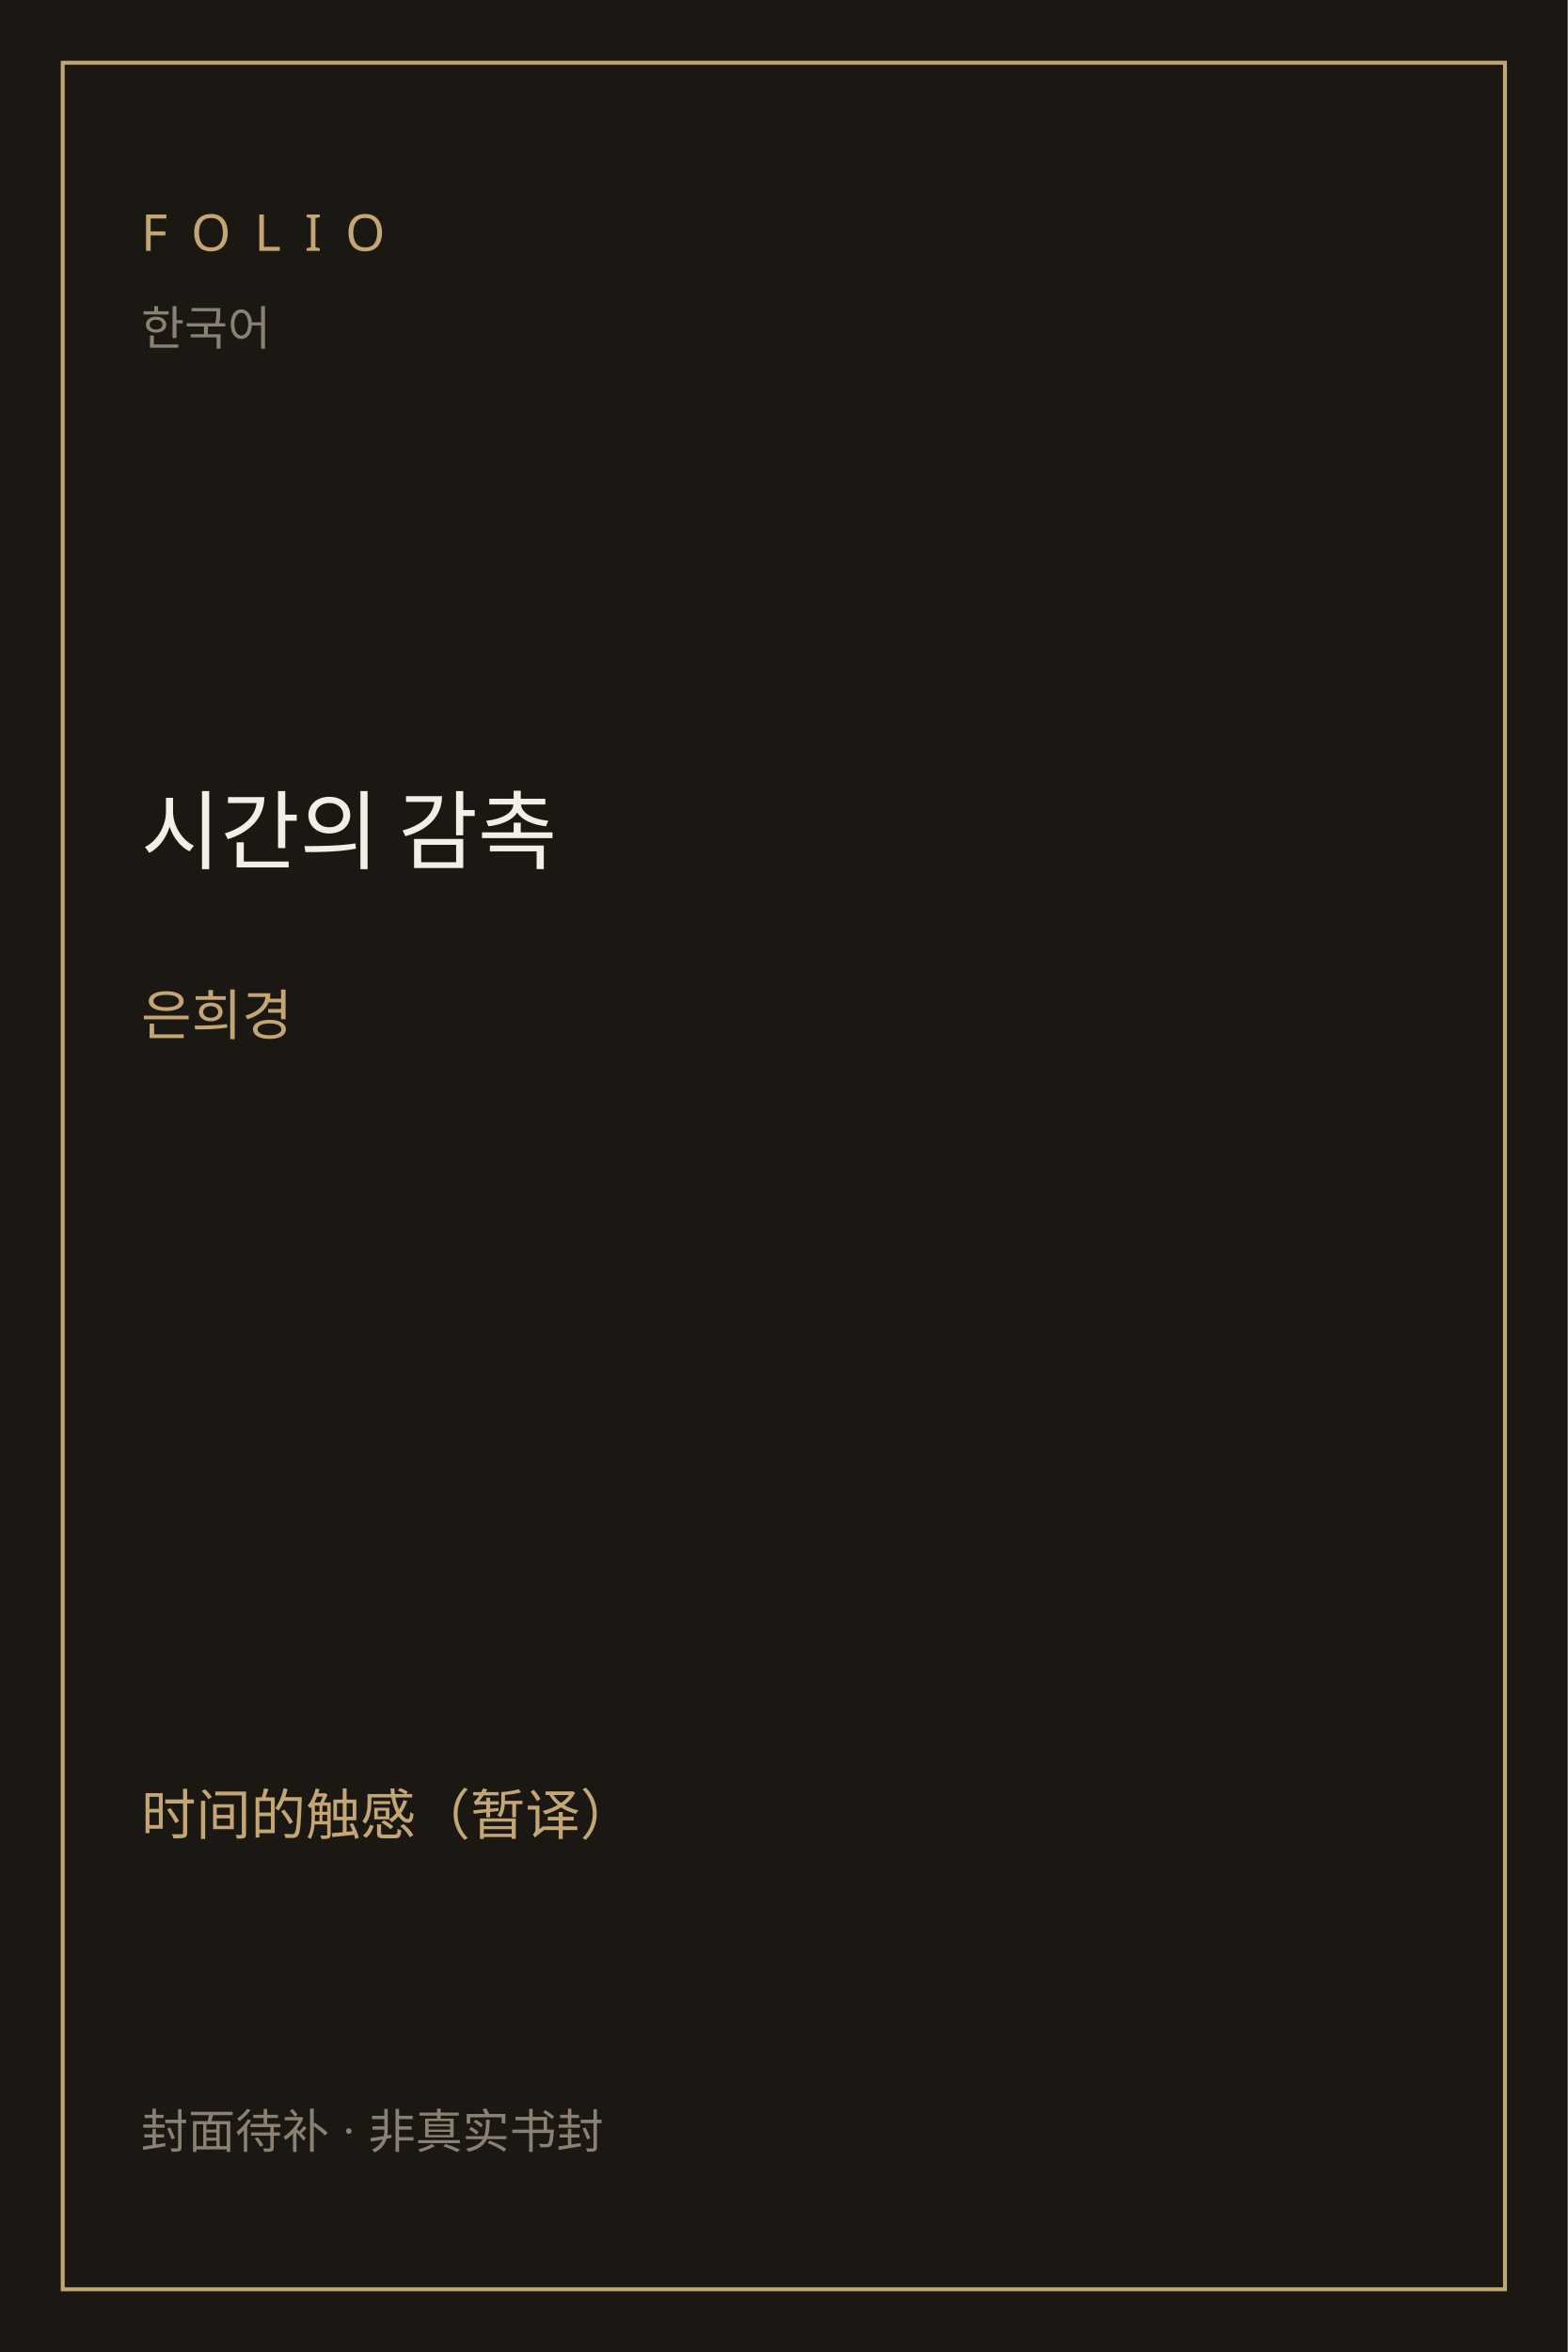
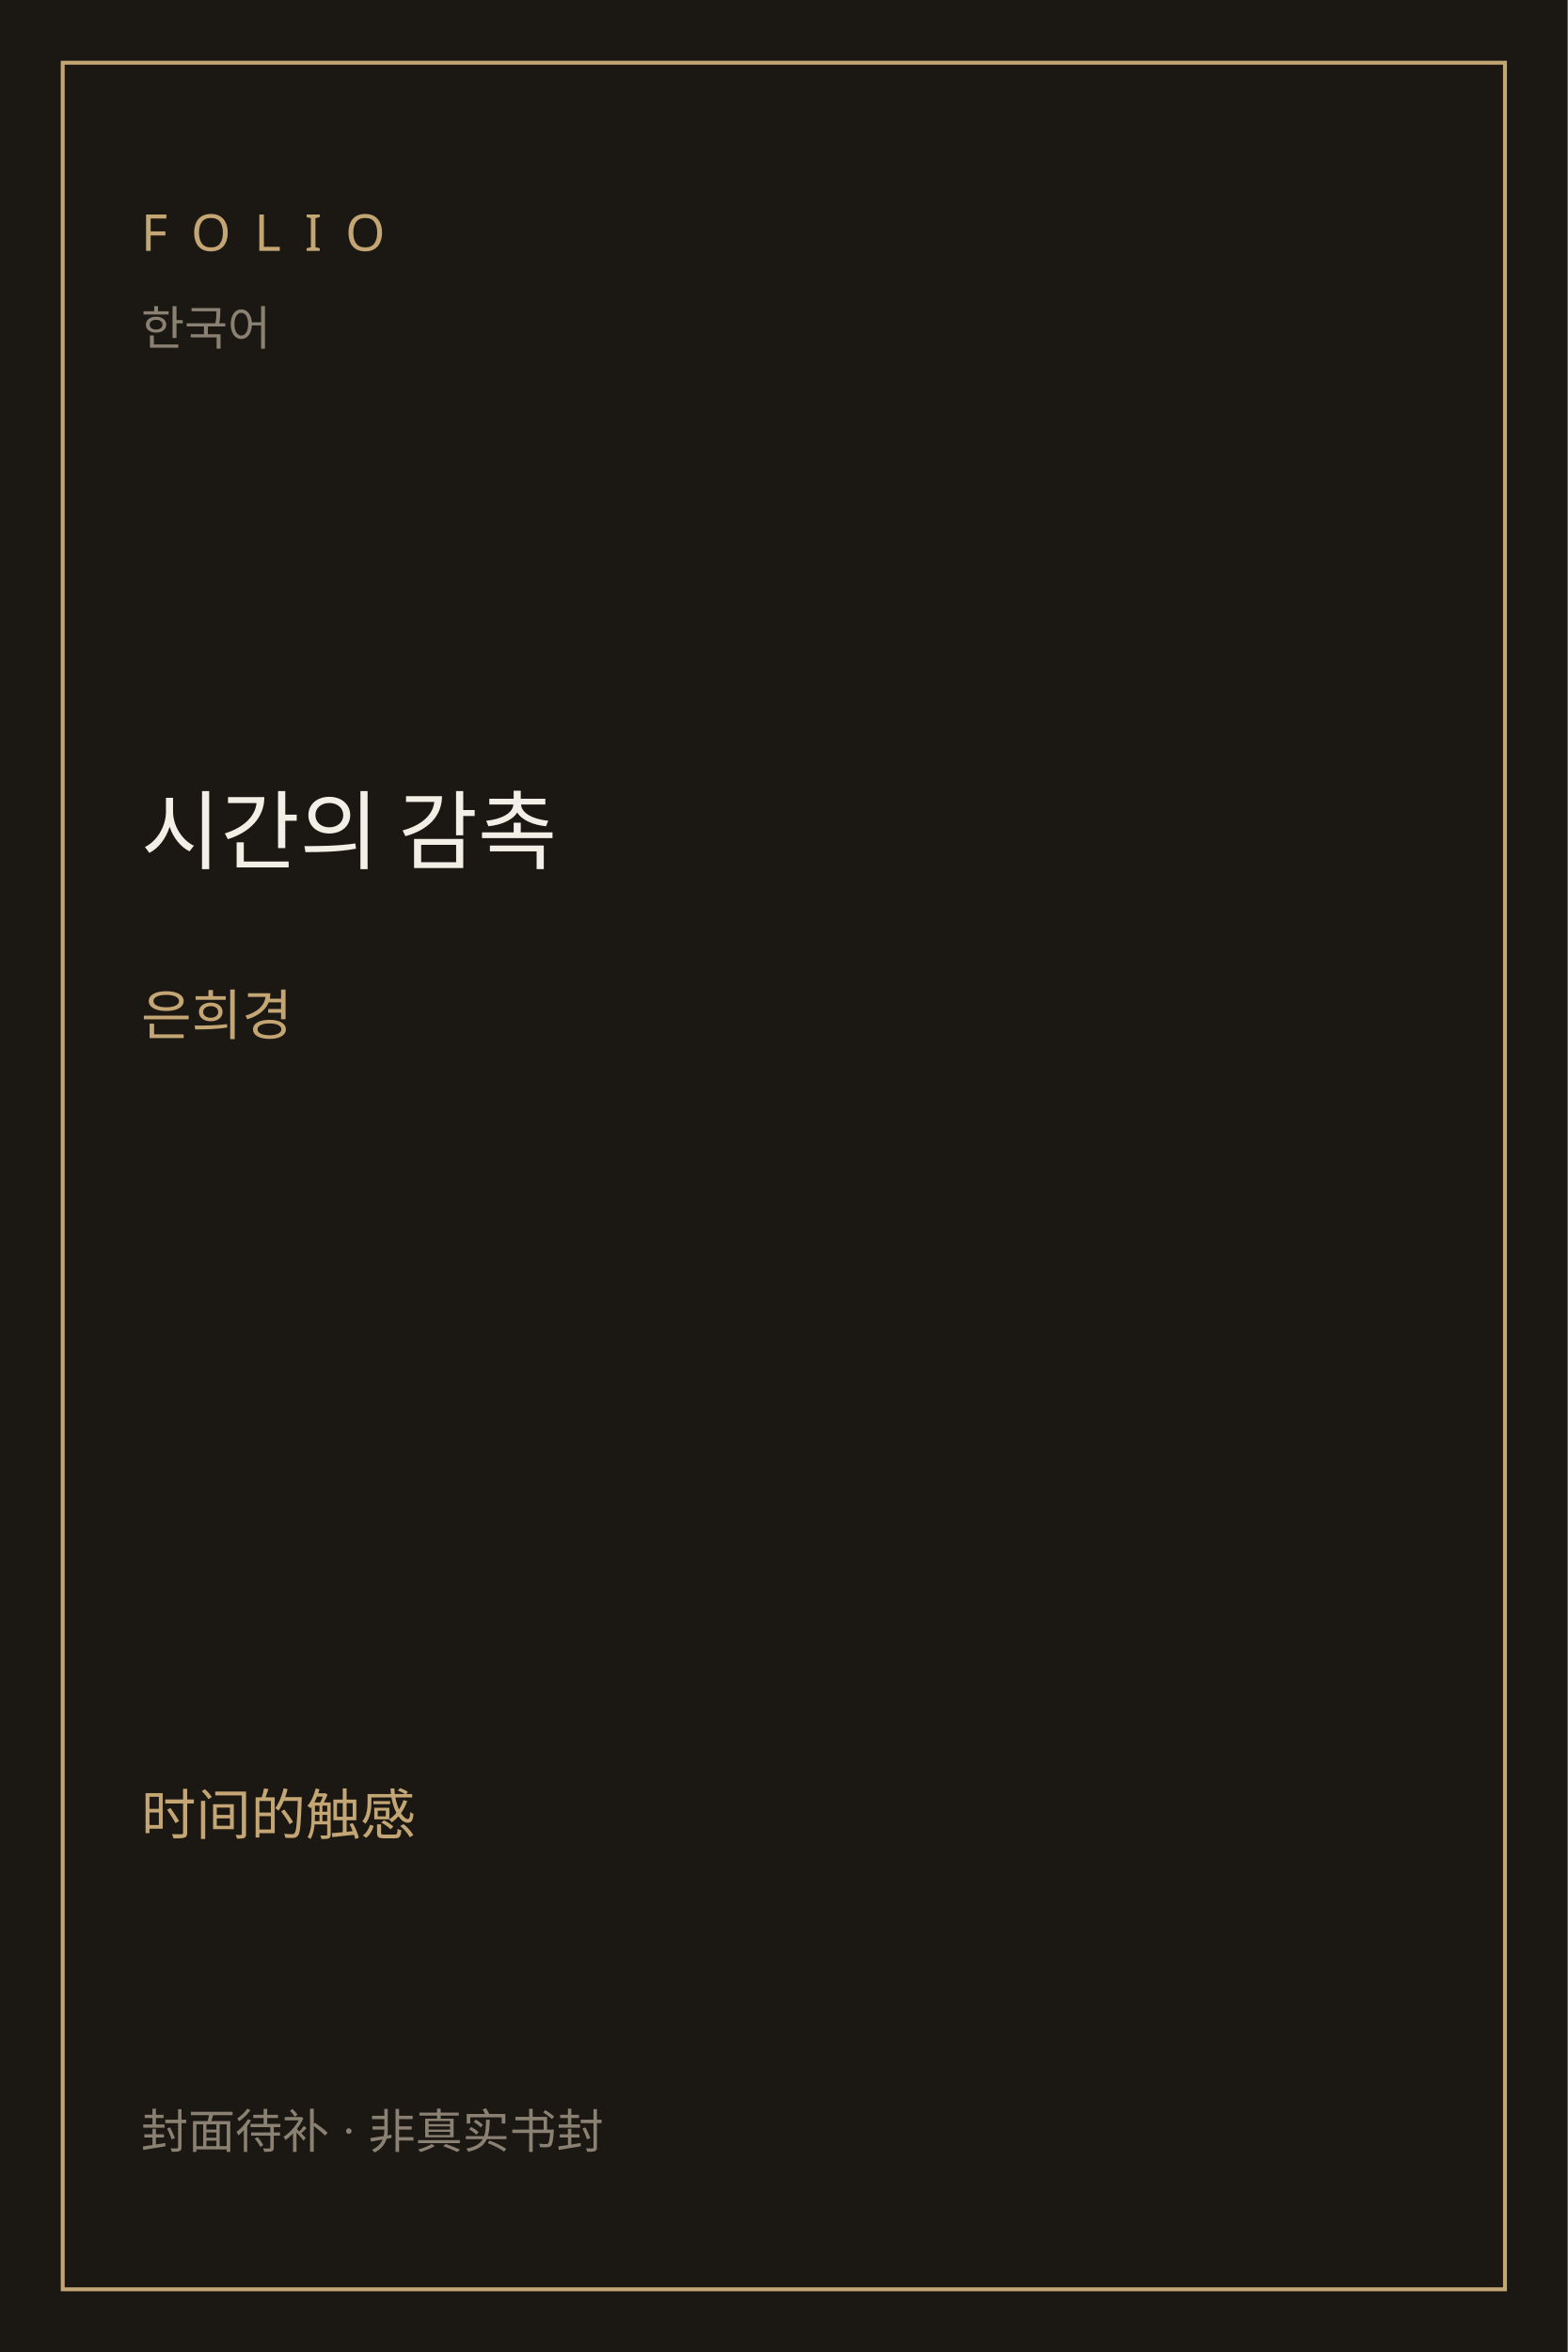
<svg xmlns="http://www.w3.org/2000/svg" viewBox="0 0 400 600" role="img" aria-label="시간의 감촉 封面待补">
  <rect width="400" height="600" fill="#1b1712" />
  <rect x="16" y="16" width="368" height="568" fill="none" stroke="#c4a574" stroke-width="1" />
  <text x="36" y="64" fill="#c4a574" font-size="13" font-family="Avenir Next, sans-serif" letter-spacing="6">FOLIO</text>
  <text x="36" y="88" fill="#8a8173" font-size="12" font-family="sans-serif">한국어</text>
  <text x="36" y="220" fill="#f4efe6" font-size="22" font-family="Palatino, serif">시간의 감촉</text>
  <text x="36" y="264" fill="#c4a574" font-size="14" font-family="Palatino, serif">은희경</text>
-   <text x="36" y="468" fill="#c4a574" font-size="14" font-family="Songti SC, serif">时间的触感（暂译）</text>
+   <text x="36" y="468" fill="#c4a574" font-size="14" font-family="Songti SC, serif">时间的触感</text>
  <text x="36" y="548" fill="#8a8173" font-size="12">封面待补 · 非真实书封</text>
</svg>
